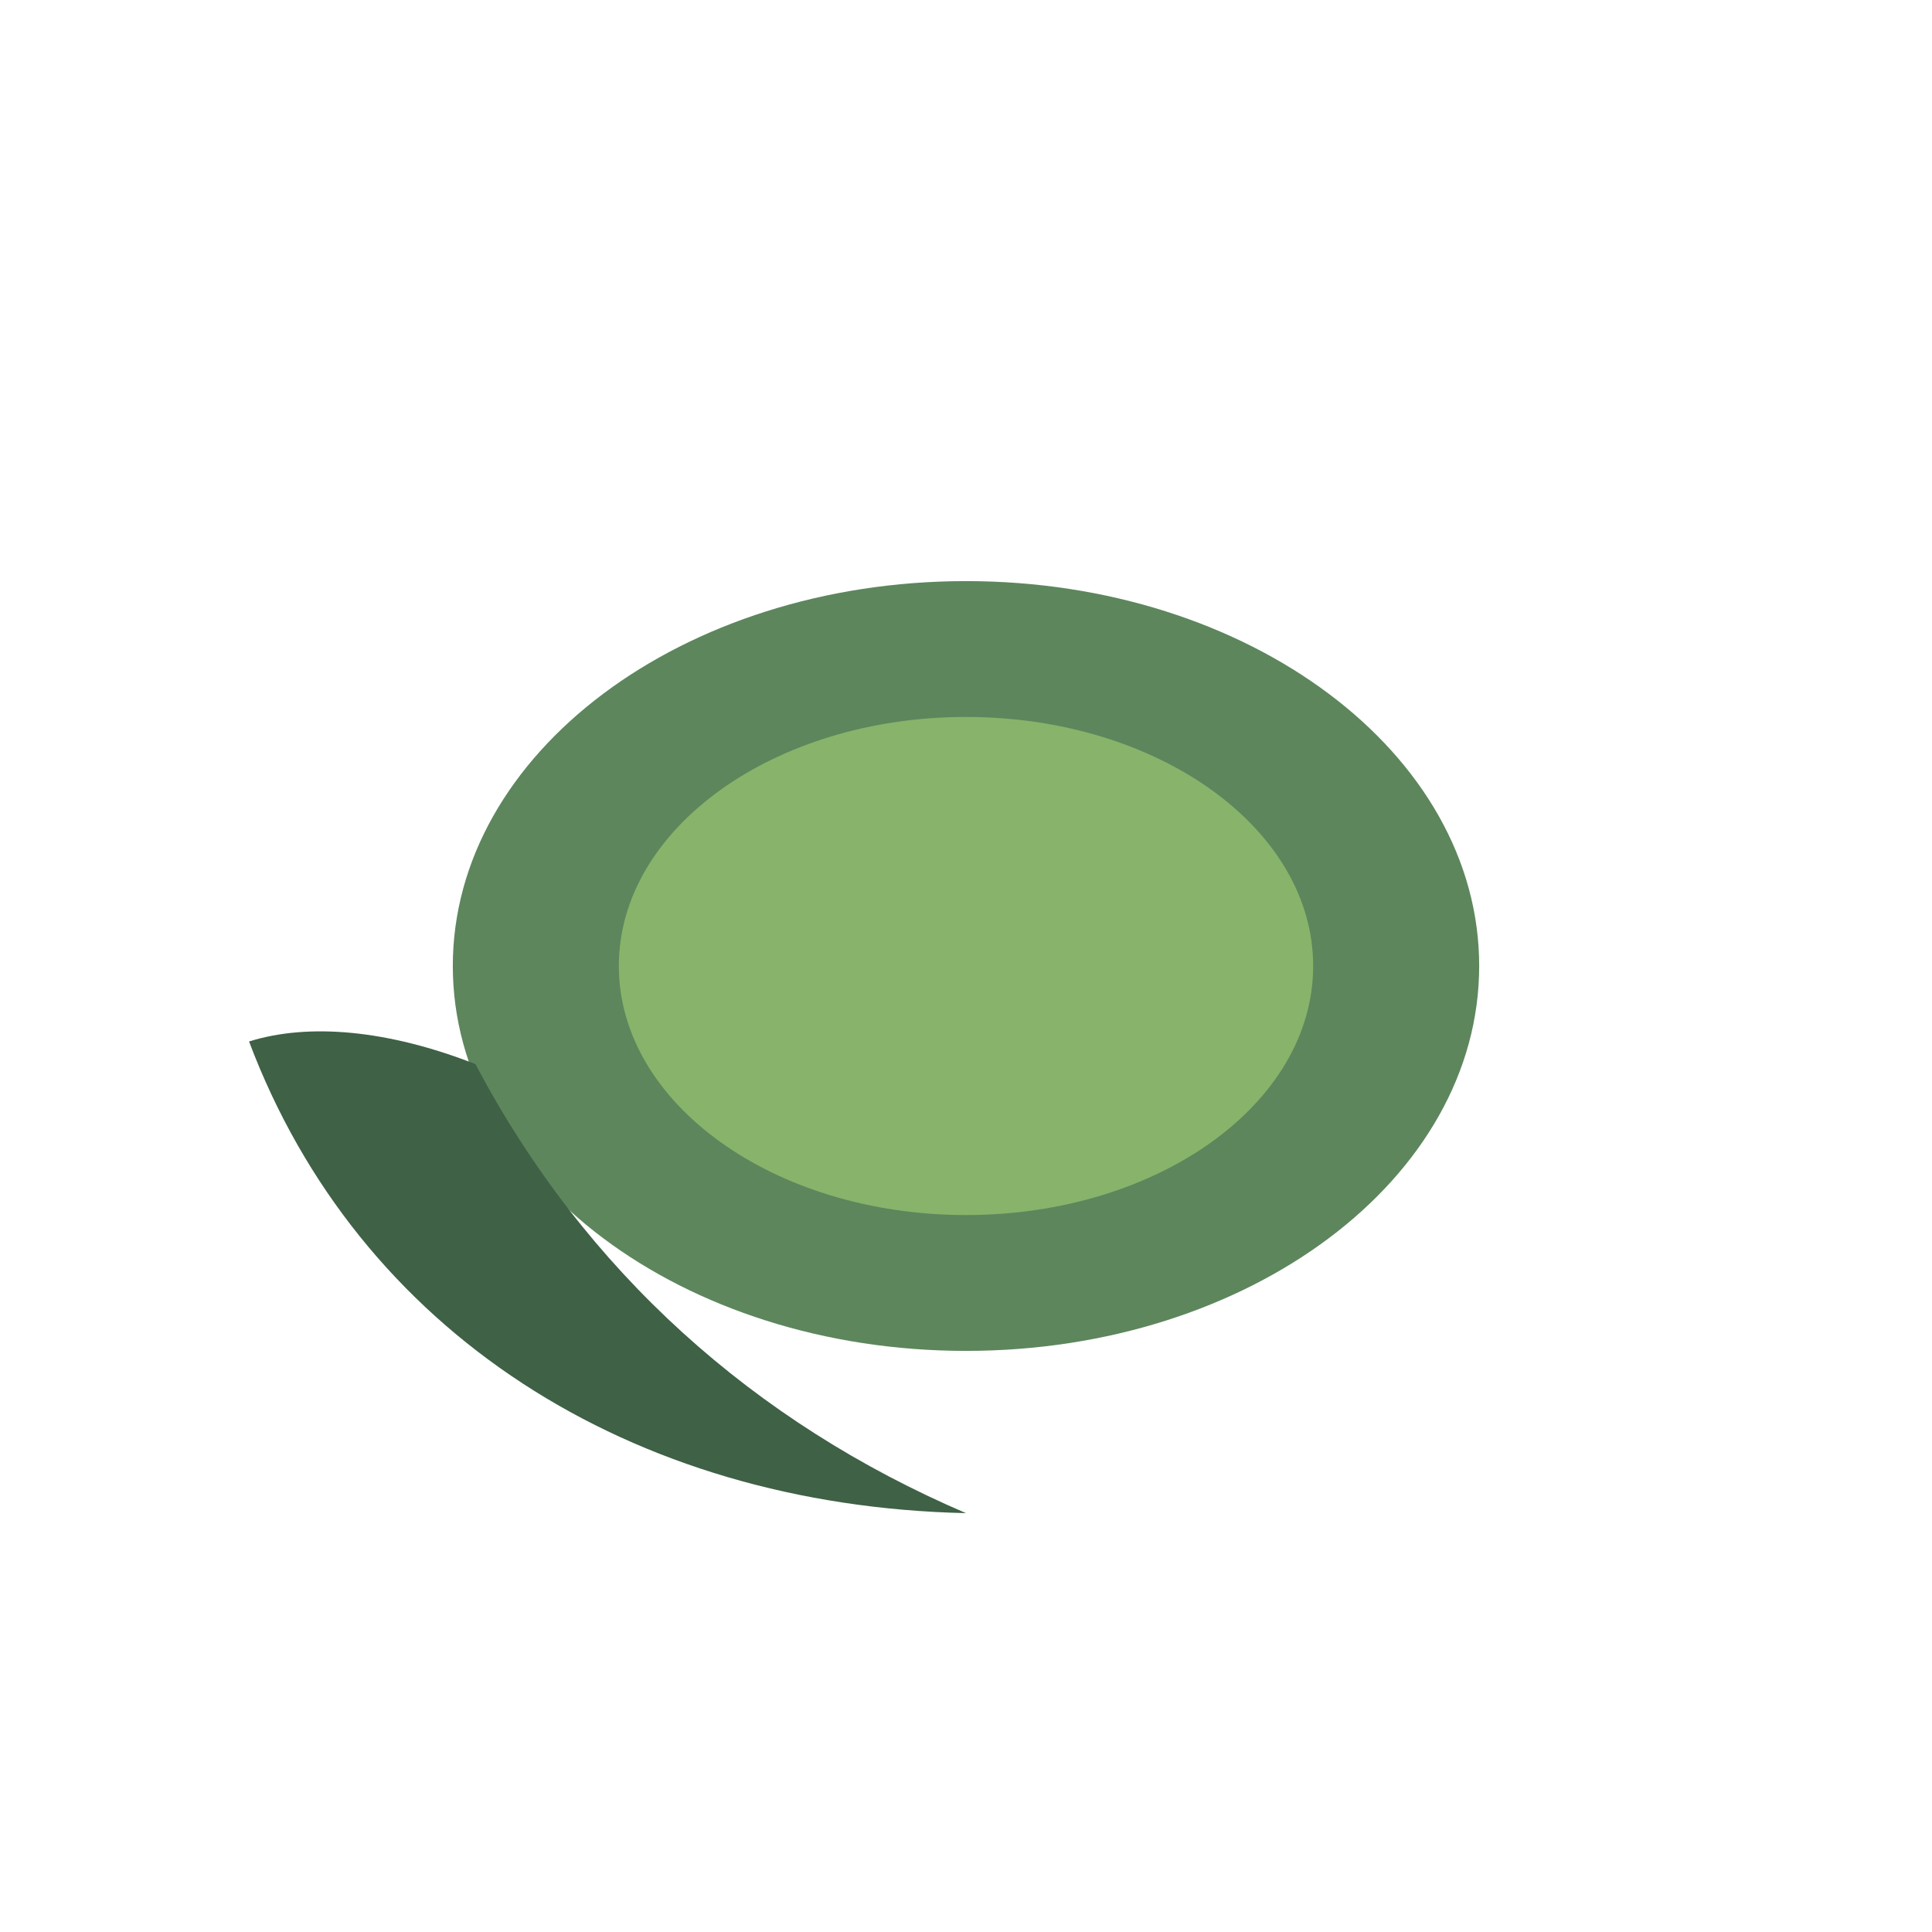
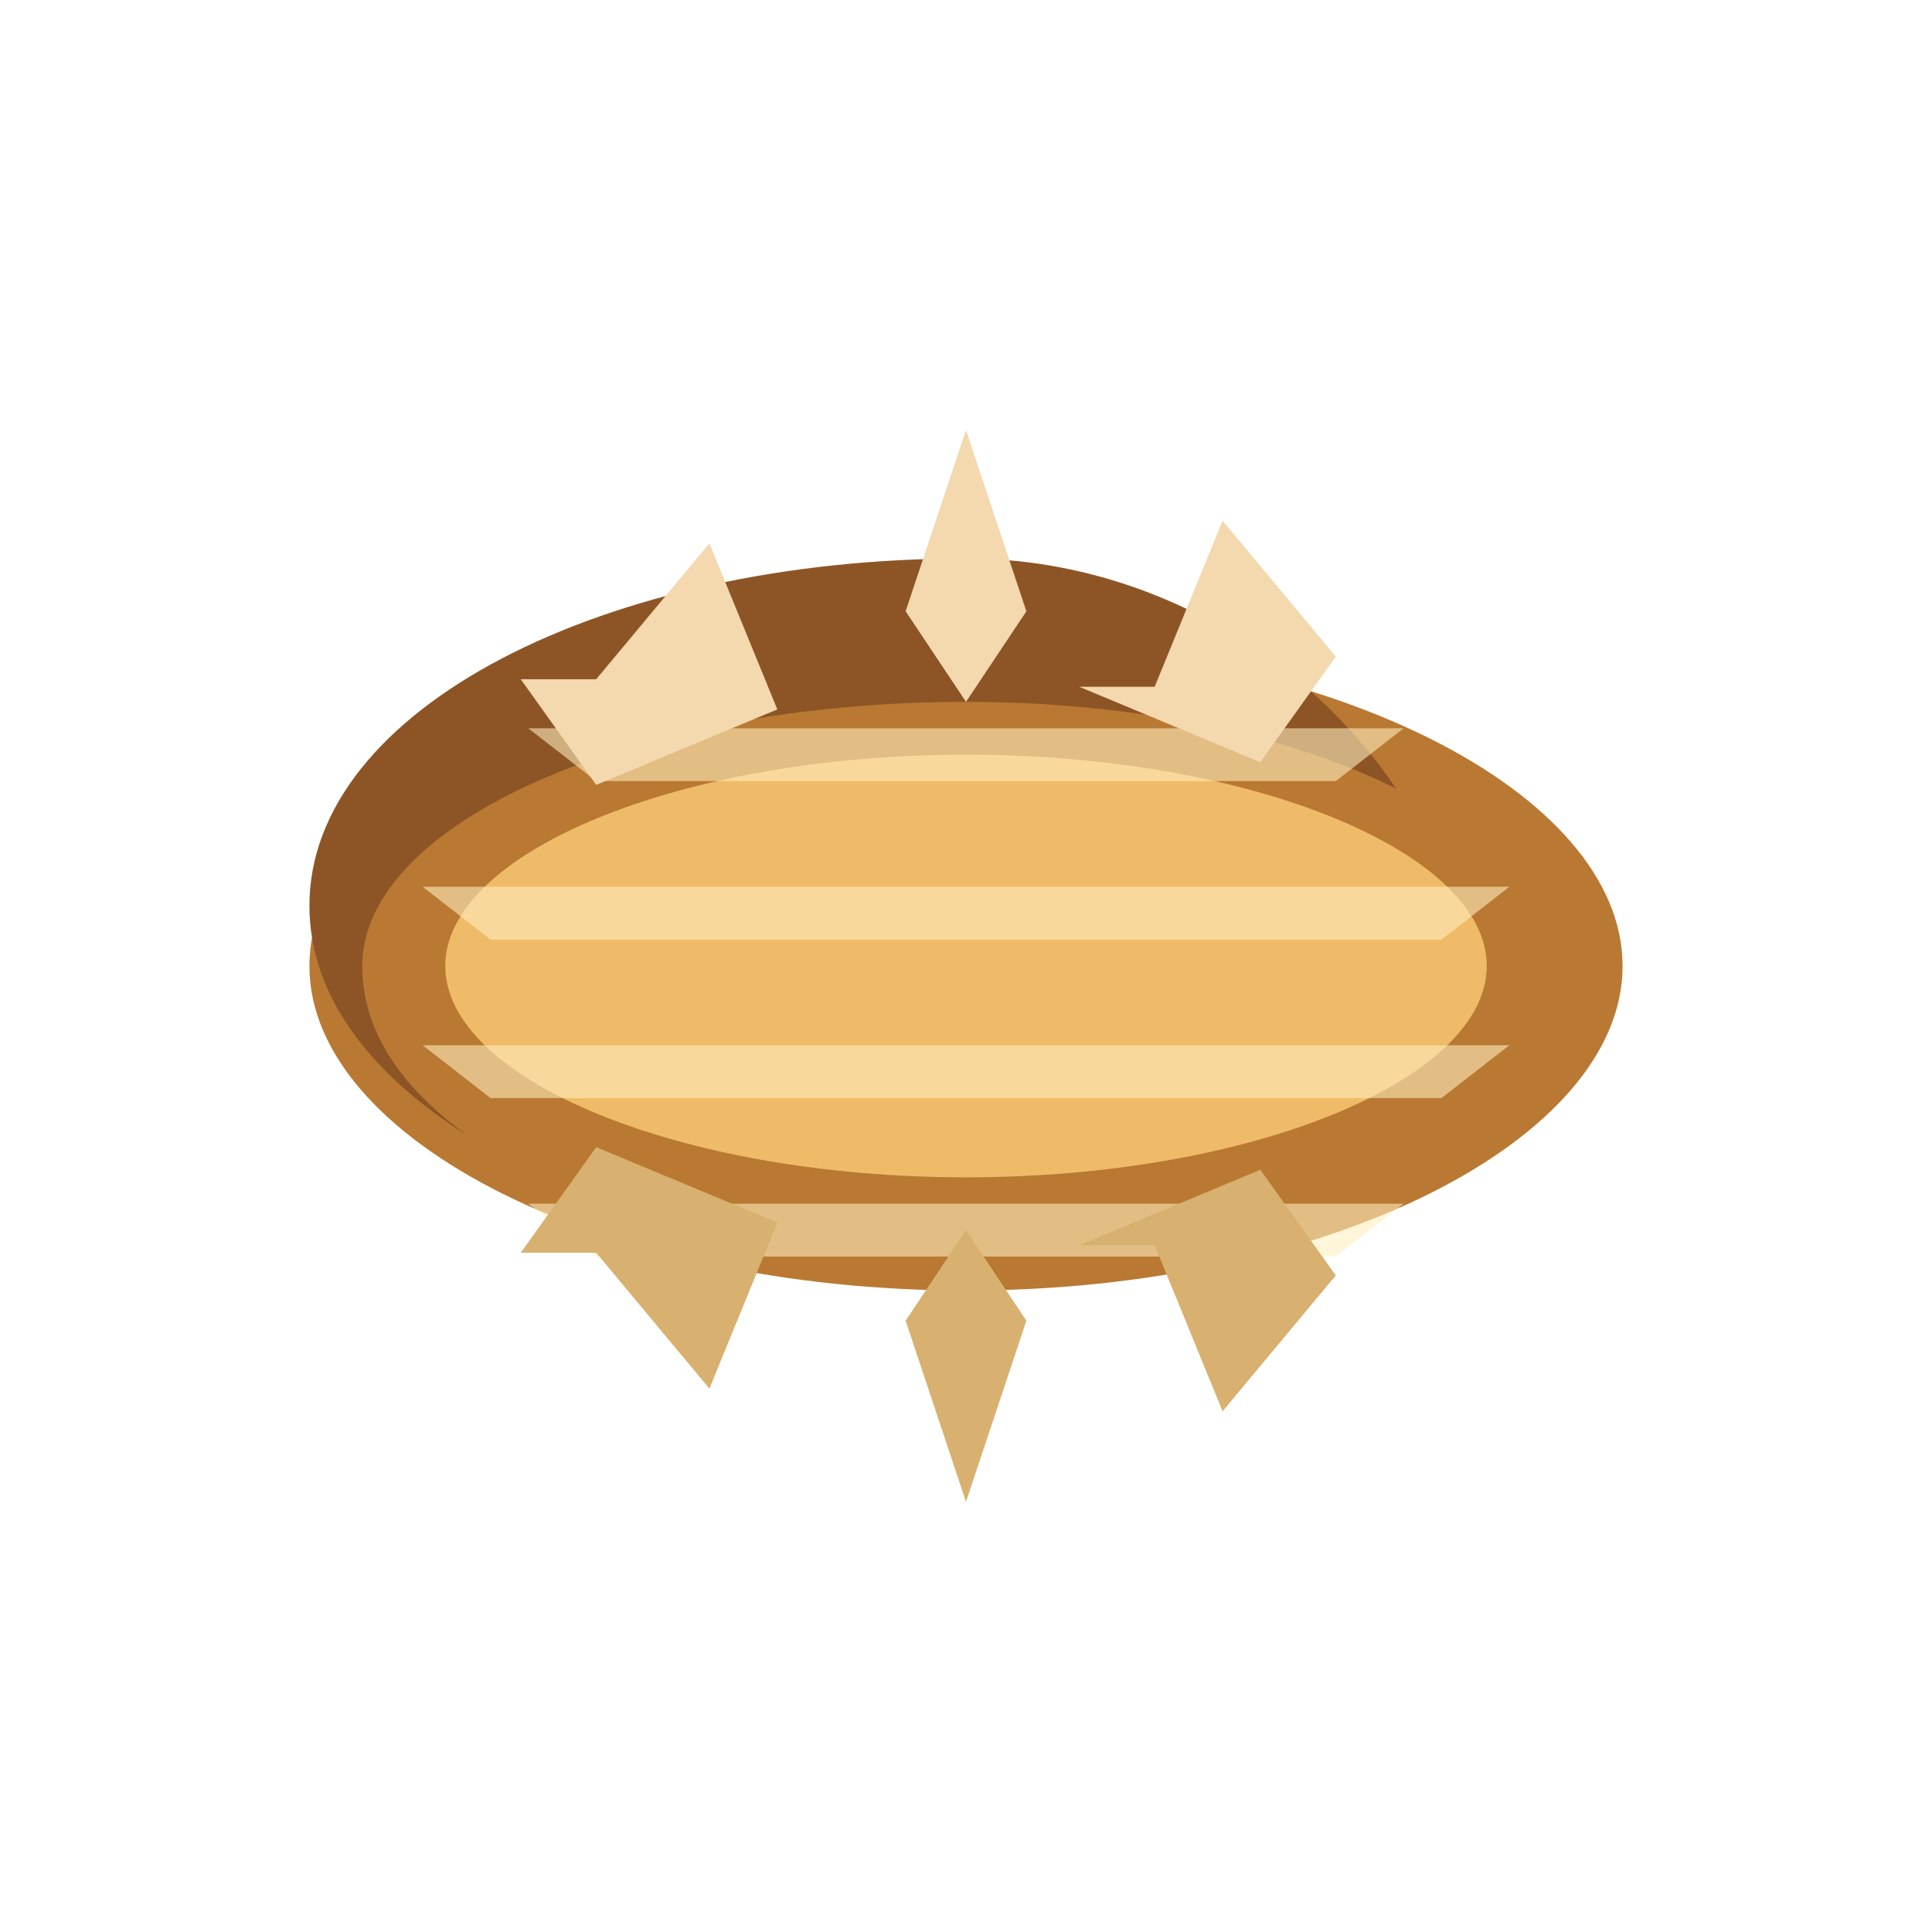
<svg xmlns="http://www.w3.org/2000/svg" viewBox="0 0 512 512">
-   <ellipse cx="256" cy="256" rx="136" ry="102" fill="#5d865d" />
-   <ellipse cx="256" cy="256" rx="92" ry="66" fill="#87b46a" />
-   <path d="M126 282c29 55 74 95 130 119-89-2-161-48-190-125 16-5 37-3 60 6z" fill="#3f6146" />
+   <path d="M82 256c0-46 78-86 174-86s174 40 174 86-78 86-174 86S82 302 82 256z" fill="#b97933" />
+   <path d="M118 256c0-30 62-56 138-56s138 26 138 56-62 56-138 56-138-26-138-56z" fill="#f0bb68" />
+   <path d="M96 256c0-38 72-70 160-70 43 0 84 8 114 23-25-37-68-61-114-61-96 0-174 40-174 92 0 23 15 44 42 61-18-13-28-28-28-45z" fill="#8d5526" />
+   <path d="M140 193h232l-18 14H158l-18-14zm-28 42h288l-18 14H130l-18-14zm0 42h288l-18 14H130l-18-14zm28 42h232l-18 14H158l-18-14z" fill="#fff0bf" opacity=".58" />
+   <path d="M158 180 188 144l18 44-48 20-20-28zm82-18 16-48 16 48-16 24-16-24zm66 20 18-44 30 36-20 28-48-20z" fill="#f4d8ae" />
+   <path d="M158 332 188 368l18-44-48-20-20 28zm82 18 16 48 16-48-16-24-16 24zm66-20 18 44 30-36-20-28-48 20z" fill="#d8b06f" />
</svg>
